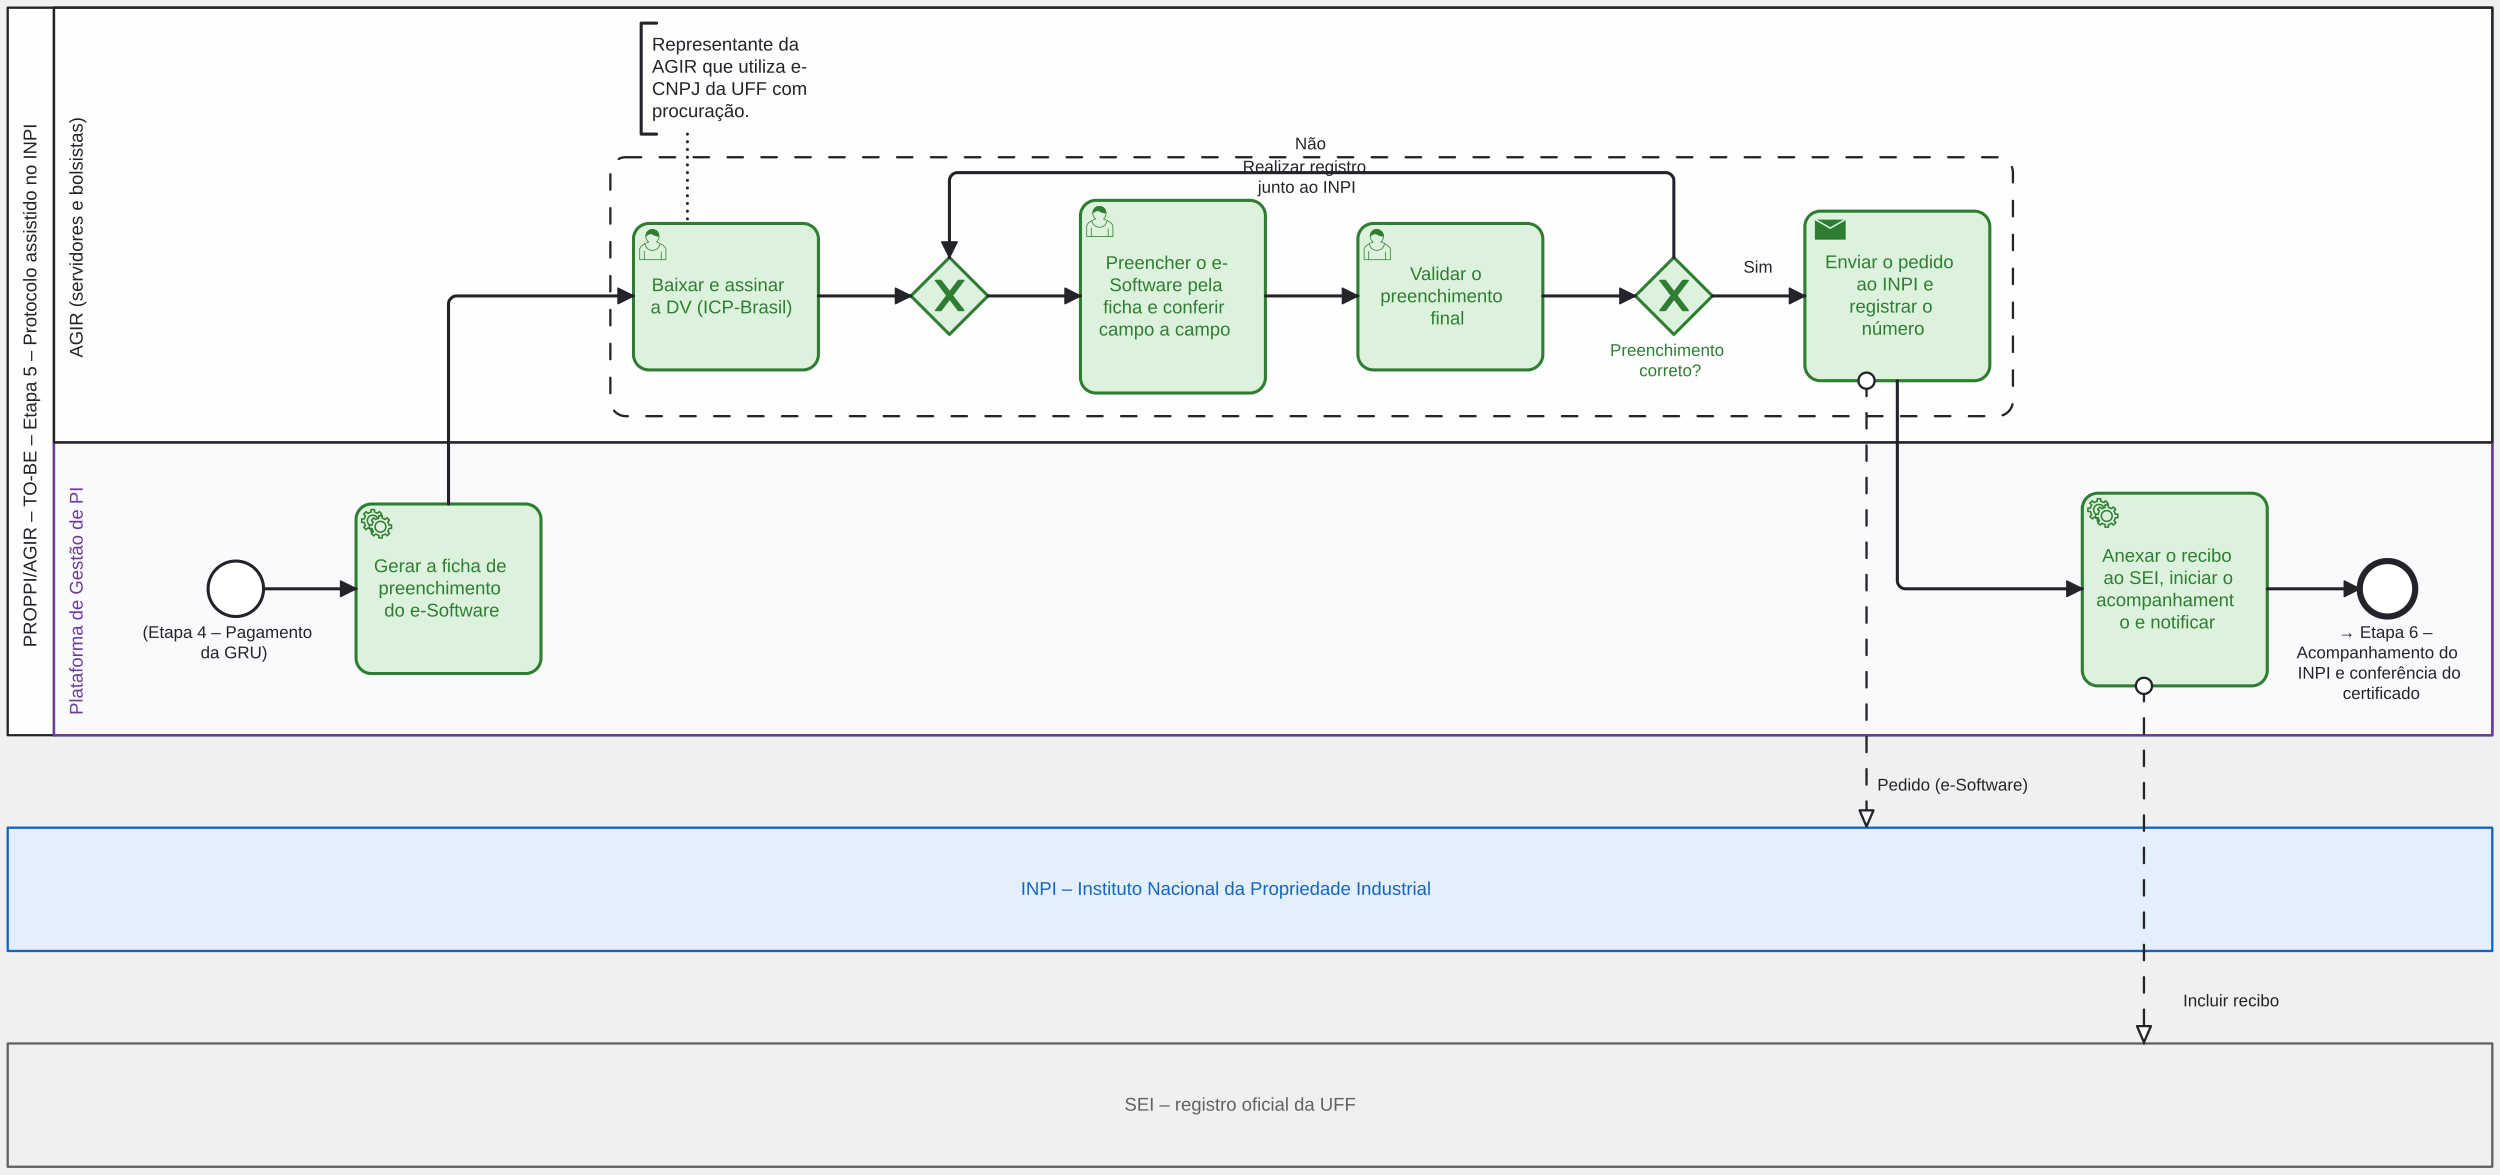
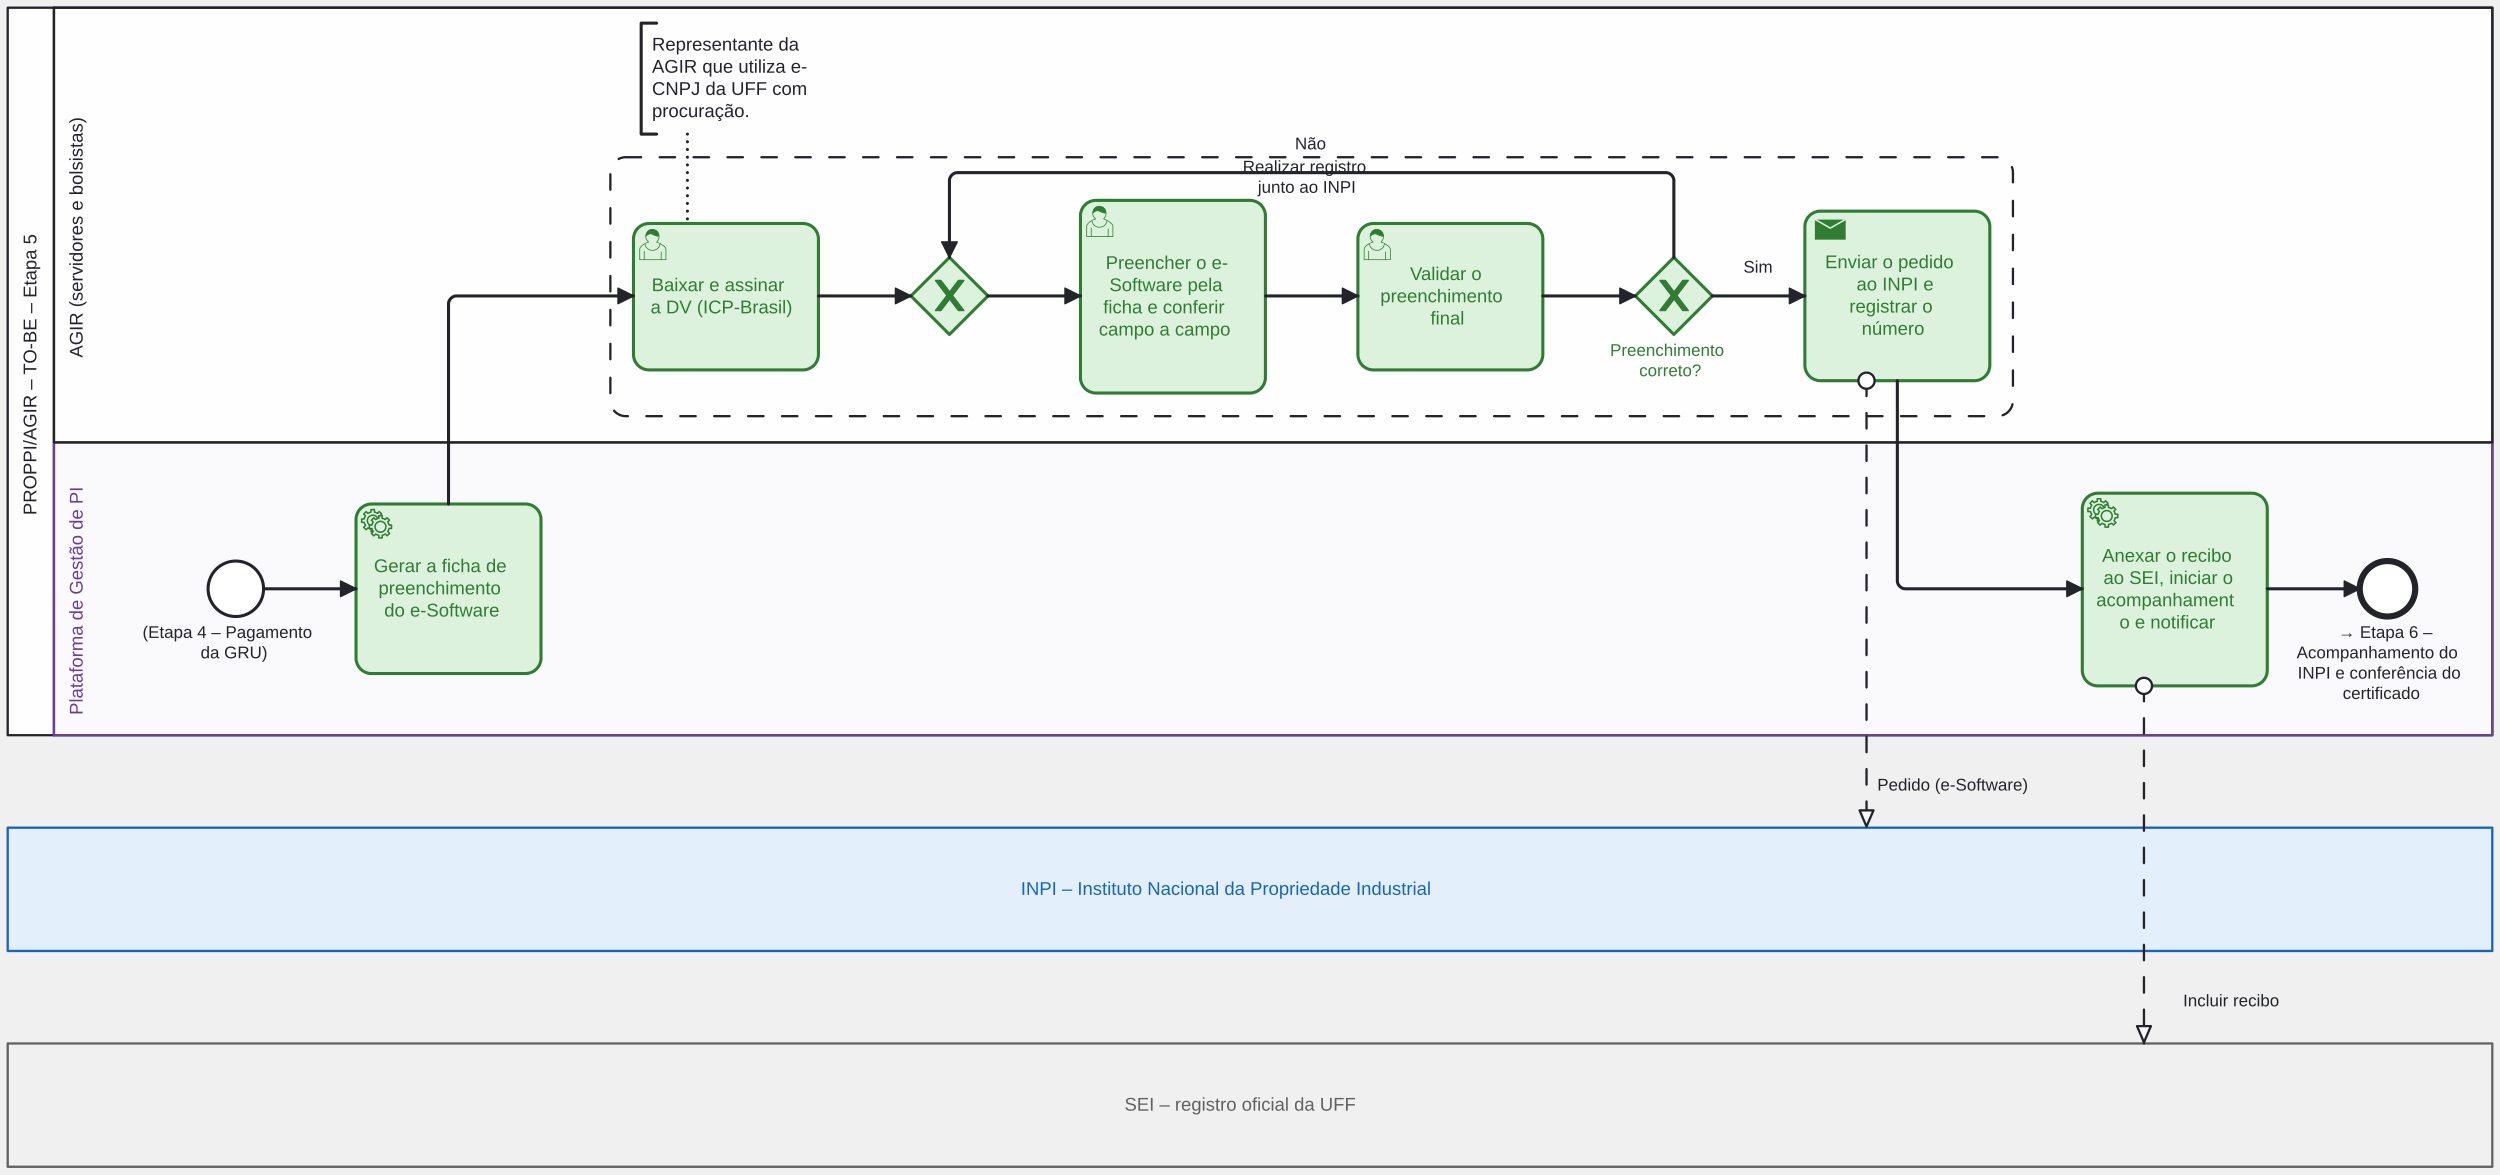
<svg xmlns="http://www.w3.org/2000/svg" width="1622" height="762" viewBox="-5 -5 1622 762" version="1.1">
  <g class="djs-group">
    <g class="djs-element djs-shape" data-element-id="Pool_PROPPI" transform="matrix(1 0 0 1 0 0)" style="display: block;">
      <g class="djs-visual">
        <rect x="0" y="0" width="1612" height="472" rx="0" ry="0" style="stroke-linecap: round; stroke-linejoin: round; stroke: rgb(34, 36, 42); stroke-width: 1.5px; fill: white; fill-opacity: 0.95;" />
        <path style="fill: none; stroke-linecap: round; stroke-linejoin: round; stroke: rgb(34, 36, 42); stroke-width: 1.5px;" d="M30,0L30,472" />
        <text lineHeight="1.2" class="djs-label" transform="matrix(-1.83697e-16 -1 1 -1.83697e-16 0 472)" style="font-family: Arial, sans-serif; font-size: 12px; font-weight: normal; fill: rgb(34, 36, 42);">
-           <tspan x="57.078" y="18.6">PROPPI/AGIR – TO-BE – Etapa 5 – Protocolo assistido no INPI</tspan>
+           <tspan x="142.804" y="18.6">PROPPI/AGIR – TO-BE – Etapa 5</tspan>
        </text>
      </g>
      <rect class="djs-hit djs-hit-all" x="0" y="0" width="1612" height="472" style="fill: none; stroke-opacity: 0; stroke: white; stroke-width: 15px;" />
    </g>
    <g class="djs-children">
      <g class="djs-group">
        <g class="djs-element djs-shape" data-element-id="L_PLAT" transform="matrix(1 0 0 1 30 282)" style="display: block;">
          <g class="djs-visual">
            <rect x="0" y="0" width="1582" height="190" rx="0" ry="0" style="stroke-linecap: round; stroke-linejoin: round; stroke: rgb(106, 61, 154); stroke-width: 1.5px; fill: rgb(243, 238, 250); fill-opacity: 0.25;" />
            <text lineHeight="1.2" class="djs-label" transform="matrix(-1.83697e-16 -1 1 -1.83697e-16 0 190)" style="font-family: Arial, sans-serif; font-size: 12px; font-weight: normal; fill: rgb(106, 61, 154);">
              <tspan x="13.159" y="18.6">Plataforma de Gestão de PI</tspan>
            </text>
          </g>
          <rect class="djs-hit djs-hit-all" x="0" y="0" width="1582" height="190" style="fill: none; stroke-opacity: 0; stroke: white; stroke-width: 15px;" />
        </g>
      </g>
      <g class="djs-group">
        <g class="djs-element djs-shape" data-element-id="L_AGIR" transform="matrix(1 0 0 1 30 0)" style="display: block;">
          <g class="djs-visual">
            <rect x="0" y="0" width="1582" height="282" rx="0" ry="0" style="stroke-linecap: round; stroke-linejoin: round; stroke: rgb(34, 36, 42); stroke-width: 1.5px; fill: white; fill-opacity: 0.25;" />
            <text lineHeight="1.2" class="djs-label" transform="matrix(-1.83697e-16 -1 1 -1.83697e-16 0 282)" style="font-family: Arial, sans-serif; font-size: 12px; font-weight: normal; fill: rgb(34, 36, 42);">
              <tspan x="54.964" y="18.6">AGIR (servidores e bolsistas)</tspan>
            </text>
          </g>
          <rect class="djs-hit djs-hit-all" x="0" y="0" width="1582" height="282" style="fill: none; stroke-opacity: 0; stroke: white; stroke-width: 15px;" />
        </g>
      </g>
      <g class="djs-group">
        <g class="djs-element djs-shape" data-element-id="t_ficha" transform="matrix(1 0 0 1 226 322)" style="display: block;">
          <g class="djs-visual">
            <rect x="0" y="0" width="120" height="110" rx="10" ry="10" style="stroke-linecap: round; stroke-linejoin: round; stroke: rgb(46, 125, 50); stroke-width: 2px; fill: rgb(220, 242, 220); fill-opacity: 0.95;" />
            <text lineHeight="1.2" class="djs-label" style="font-family: Arial, sans-serif; font-size: 12px; font-weight: normal; fill: rgb(46, 125, 50);">
              <tspan x="11.593" y="44.2">Gerar a ficha de</tspan>
              <tspan x="14.54" y="58.6">preenchimento </tspan>
              <tspan x="18.308" y="73">do e-Software</tspan>
            </text>
            <circle cx="5" cy="5" r="5" transform="translate(6, 6)" style="stroke-linecap: round; stroke-linejoin: round; stroke: none; stroke-width: 2px; fill: rgb(220, 242, 220);" />
            <path d="m 12,18 v -1.713 c 0.352,-0.07 0.704,-0.178 1.048,-0.321 0.344,-0.145 0.666,-0.321 0.966,-0.521 l 1.194,1.18 1.567,-1.577 -1.195,-1.18 c 0.403,-0.614 0.683,-1.299 0.825,-2.018 l 1.622,-0.01 v -2.22 l -1.637,0.01 c -0.073,-0.352 -0.178,-0.7 -0.324,-1.044 -0.145,-0.344 -0.321,-0.664 -0.523,-0.962 l 1.131,-1.136 -1.583,-1.563 -1.13,1.136 c -0.614,-0.401 -1.303,-0.681 -2.023,-0.822 l 0.009,-1.619 h -2.241 l 0.004,1.631 c -0.354,0.074 -0.705,0.18 -1.05,0.324 -0.344,0.144 -0.665,0.321 -0.964,0.52 l -1.17,-1.158 -1.567,1.579 1.168,1.157 c -0.403,0.613 -0.683,1.298 -0.825,2.017 l -1.659,0.003 v 2.222 l 1.672,-0.006 c 0.073,0.351 0.18,0.702 0.324,1.045 0.145,0.344 0.321,0.664 0.523,0.961 l -1.199,1.197 1.584,1.56 1.196,-1.193 c 0.614,0.403 1.303,0.682 2.023,0.823 l 7.19e-4,1.699 h 2.227 z m 0.221,-3.996 c -1.789,0.75 -3.858,-0.093 -4.61,-1.874 -0.752,-1.783 0.091,-3.846 1.88,-4.596 1.788,-0.749 3.857,0.093 4.609,1.874 0.752,1.782 -0.091,3.846 -1.88,4.596 z" style="fill: rgb(220, 242, 220); stroke-linecap: round; stroke-linejoin: round; stroke: rgb(46, 125, 50); stroke-width: 1px;" />
            <circle cx="5" cy="5" r="5" transform="translate(11, 10)" style="stroke-linecap: round; stroke-linejoin: round; stroke: none; stroke-width: 2px; fill: rgb(220, 242, 220);" />
            <path d="m 17,22 v -1.713 c 0.352,-0.07 0.704,-0.178 1.048,-0.321 0.344,-0.145 0.666,-0.321 0.966,-0.521 l 1.194,1.18 1.567,-1.577 -1.195,-1.18 c 0.403,-0.614 0.683,-1.299 0.825,-2.018 l 1.622,-0.01 v -2.22 l -1.637,0.01 c -0.073,-0.352 -0.178,-0.7 -0.324,-1.044 -0.145,-0.344 -0.321,-0.664 -0.523,-0.962 l 1.131,-1.136 -1.583,-1.563 -1.13,1.136 c -0.614,-0.401 -1.303,-0.681 -2.023,-0.822 l 0.009,-1.619 h -2.241 l 0.004,1.631 c -0.354,0.074 -0.705,0.18 -1.05,0.324 -0.344,0.144 -0.665,0.321 -0.964,0.52 l -1.17,-1.158 -1.567,1.579 1.168,1.157 c -0.403,0.613 -0.683,1.298 -0.825,2.017 l -1.659,0.003 v 2.222 l 1.672,-0.006 c 0.073,0.351 0.18,0.702 0.324,1.045 0.145,0.344 0.321,0.664 0.523,0.961 l -1.199,1.197 1.584,1.56 1.196,-1.193 c 0.614,0.403 1.303,0.682 2.023,0.823 l 7.19e-4,1.699 h 2.227 z m 0.221,-3.996 c -1.789,0.75 -3.858,-0.093 -4.61,-1.874 -0.752,-1.783 0.091,-3.846 1.88,-4.596 1.788,-0.749 3.857,0.093 4.609,1.874 0.752,1.782 -0.091,3.846 -1.88,4.596 z" style="fill: rgb(220, 242, 220); stroke-linecap: round; stroke-linejoin: round; stroke: rgb(46, 125, 50); stroke-width: 1px;" />
          </g>
          <rect class="djs-hit djs-hit-all" x="0" y="0" width="120" height="110" style="fill: none; stroke-opacity: 0; stroke: white; stroke-width: 15px;" />
        </g>
      </g>
      <g class="djs-group">
        <g class="djs-element djs-shape" data-element-id="t_dv" transform="matrix(1 0 0 1 406 140)" style="display: block;">
          <g class="djs-visual">
            <rect x="0" y="0" width="120" height="95" rx="10" ry="10" style="stroke-linecap: round; stroke-linejoin: round; stroke: rgb(46, 125, 50); stroke-width: 2px; fill: rgb(220, 242, 220); fill-opacity: 0.95;" />
            <text lineHeight="1.2" class="djs-label" style="font-family: Arial, sans-serif; font-size: 12px; font-weight: normal; fill: rgb(46, 125, 50);">
              <tspan x="11.798" y="43.9">Baixar e assinar </tspan>
              <tspan x="11.092" y="58.3">a DV (ICP-Brasil)</tspan>
            </text>
            <path d="m 15,12 c 0.909,-0.845 1.594,-2.049 1.594,-3.385 0,-2.554 -1.805,-4.622 -4.357,-4.622 -2.552,0 -4.288,2.068 -4.288,4.622 0,1.348 0.974,2.562 1.896,3.405 -0.529,0.187 -5.669,2.097 -5.794,4.756 v 6.718 h 17 v -6.718 c 0,-2.298 -5.528,-4.595 -6.051,-4.776 zm -8,6 l 0,5.5 m 11,0 l 0,-5" style="fill: rgb(220, 242, 220); stroke-linecap: round; stroke-linejoin: round; stroke: rgb(46, 125, 50); stroke-width: 0.5px;" />
            <path d="m 15,12 m 2.162,1.009 c 0,2.447 -2.158,4.431 -4.821,4.431 -2.665,0 -4.822,-1.981 -4.822,-4.431 " style="fill: rgb(220, 242, 220); stroke-linecap: round; stroke-linejoin: round; stroke: rgb(46, 125, 50); stroke-width: 0.5px;" />
            <path d="m 15,12 m -6.9,-3.80 c 0,0 2.251,-2.358 4.274,-1.177 2.024,1.181 4.221,1.537 4.124,0.965 -0.098,-0.57 -0.117,-3.791 -4.191,-4.136 -3.575,0.001 -4.208,3.367 -4.207,4.348 z" style="fill: rgb(46, 125, 50); stroke-linecap: round; stroke-linejoin: round; stroke: rgb(46, 125, 50); stroke-width: 0.5px;" />
          </g>
          <rect class="djs-hit djs-hit-all" x="0" y="0" width="120" height="95" style="fill: none; stroke-opacity: 0; stroke: white; stroke-width: 15px;" />
        </g>
      </g>
      <g class="djs-group">
        <g class="djs-element djs-shape" data-element-id="j_fill" transform="matrix(1 0 0 1 586 162)" style="display: block;">
          <g class="djs-visual">
            <polygon points="25,0 50,25 25,50 0,25" style="stroke-linecap: round; stroke-linejoin: round; stroke: rgb(46, 125, 50); stroke-width: 2px; fill: rgb(220, 242, 220); fill-opacity: 0.95;" />
            <path d="m 16,15 7.429,9.714 -7.429,9.714 3.429,0 5.714,-7.464 5.714,7.464 3.429,0 -7.429,-9.714 7.429,-9.714 -3.429,0 -5.714,7.464 -5.714,-7.464 -3.429,0 z" style="fill: rgb(46, 125, 50); stroke-linecap: round; stroke-linejoin: round; stroke: rgb(46, 125, 50); stroke-width: 1px;" />
          </g>
          <rect class="djs-hit djs-hit-all" x="0" y="0" width="50" height="50" style="fill: none; stroke-opacity: 0; stroke: white; stroke-width: 15px;" />
        </g>
      </g>
      <g class="djs-group">
        <g class="djs-element djs-shape" data-element-id="t_fill" transform="matrix(1 0 0 1 696 125)" style="display: block;">
          <g class="djs-visual">
            <rect x="0" y="0" width="120" height="125" rx="10" ry="10" style="stroke-linecap: round; stroke-linejoin: round; stroke: rgb(46, 125, 50); stroke-width: 2px; fill: rgb(220, 242, 220); fill-opacity: 0.95;" />
            <text lineHeight="1.2" class="djs-label" style="font-family: Arial, sans-serif; font-size: 12px; font-weight: normal; fill: rgb(46, 125, 50);">
              <tspan x="16.365" y="44.5">Preencher o e-</tspan>
              <tspan x="18.8" y="58.9">Software pela </tspan>
              <tspan x="14.76" y="73.3">ficha e conferir</tspan>
              <tspan x="11.909" y="87.7">campo a campo</tspan>
            </text>
            <path d="m 15,12 c 0.909,-0.845 1.594,-2.049 1.594,-3.385 0,-2.554 -1.805,-4.622 -4.357,-4.622 -2.552,0 -4.288,2.068 -4.288,4.622 0,1.348 0.974,2.562 1.896,3.405 -0.529,0.187 -5.669,2.097 -5.794,4.756 v 6.718 h 17 v -6.718 c 0,-2.298 -5.528,-4.595 -6.051,-4.776 zm -8,6 l 0,5.5 m 11,0 l 0,-5" style="fill: rgb(220, 242, 220); stroke-linecap: round; stroke-linejoin: round; stroke: rgb(46, 125, 50); stroke-width: 0.5px;" />
            <path d="m 15,12 m 2.162,1.009 c 0,2.447 -2.158,4.431 -4.821,4.431 -2.665,0 -4.822,-1.981 -4.822,-4.431 " style="fill: rgb(220, 242, 220); stroke-linecap: round; stroke-linejoin: round; stroke: rgb(46, 125, 50); stroke-width: 0.5px;" />
            <path d="m 15,12 m -6.9,-3.80 c 0,0 2.251,-2.358 4.274,-1.177 2.024,1.181 4.221,1.537 4.124,0.965 -0.098,-0.57 -0.117,-3.791 -4.191,-4.136 -3.575,0.001 -4.208,3.367 -4.207,4.348 z" style="fill: rgb(46, 125, 50); stroke-linecap: round; stroke-linejoin: round; stroke: rgb(46, 125, 50); stroke-width: 0.5px;" />
          </g>
          <rect class="djs-hit djs-hit-all" x="0" y="0" width="120" height="125" style="fill: none; stroke-opacity: 0; stroke: white; stroke-width: 15px;" />
        </g>
      </g>
      <g class="djs-group">
        <g class="djs-element djs-shape" data-element-id="t_valfinal" transform="matrix(1 0 0 1 876 140)" style="display: block;">
          <g class="djs-visual">
            <rect x="0" y="0" width="120" height="95" rx="10" ry="10" style="stroke-linecap: round; stroke-linejoin: round; stroke: rgb(46, 125, 50); stroke-width: 2px; fill: rgb(220, 242, 220); fill-opacity: 0.95;" />
            <text lineHeight="1.2" class="djs-label" style="font-family: Arial, sans-serif; font-size: 12px; font-weight: normal; fill: rgb(46, 125, 50);">
              <tspan x="33.82" y="36.7">Validar o </tspan>
              <tspan x="14.54" y="51.1">preenchimento </tspan>
              <tspan x="47.074" y="65.5">final</tspan>
            </text>
            <path d="m 15,12 c 0.909,-0.845 1.594,-2.049 1.594,-3.385 0,-2.554 -1.805,-4.622 -4.357,-4.622 -2.552,0 -4.288,2.068 -4.288,4.622 0,1.348 0.974,2.562 1.896,3.405 -0.529,0.187 -5.669,2.097 -5.794,4.756 v 6.718 h 17 v -6.718 c 0,-2.298 -5.528,-4.595 -6.051,-4.776 zm -8,6 l 0,5.5 m 11,0 l 0,-5" style="fill: rgb(220, 242, 220); stroke-linecap: round; stroke-linejoin: round; stroke: rgb(46, 125, 50); stroke-width: 0.5px;" />
            <path d="m 15,12 m 2.162,1.009 c 0,2.447 -2.158,4.431 -4.821,4.431 -2.665,0 -4.822,-1.981 -4.822,-4.431 " style="fill: rgb(220, 242, 220); stroke-linecap: round; stroke-linejoin: round; stroke: rgb(46, 125, 50); stroke-width: 0.5px;" />
            <path d="m 15,12 m -6.9,-3.80 c 0,0 2.251,-2.358 4.274,-1.177 2.024,1.181 4.221,1.537 4.124,0.965 -0.098,-0.57 -0.117,-3.791 -4.191,-4.136 -3.575,0.001 -4.208,3.367 -4.207,4.348 z" style="fill: rgb(46, 125, 50); stroke-linecap: round; stroke-linejoin: round; stroke: rgb(46, 125, 50); stroke-width: 0.5px;" />
          </g>
          <rect class="djs-hit djs-hit-all" x="0" y="0" width="120" height="95" style="fill: none; stroke-opacity: 0; stroke: white; stroke-width: 15px;" />
        </g>
      </g>
      <g class="djs-group">
        <g class="djs-element djs-shape" data-element-id="g_valfinal" transform="matrix(1 0 0 1 1056 162)" style="display: block;">
          <g class="djs-visual">
            <polygon points="25,0 50,25 25,50 0,25" style="stroke-linecap: round; stroke-linejoin: round; stroke: rgb(46, 125, 50); stroke-width: 2px; fill: rgb(220, 242, 220); fill-opacity: 0.95;" />
            <path d="m 16,15 7.429,9.714 -7.429,9.714 3.429,0 5.714,-7.464 5.714,7.464 3.429,0 -7.429,-9.714 7.429,-9.714 -3.429,0 -5.714,7.464 -5.714,-7.464 -3.429,0 z" style="fill: rgb(46, 125, 50); stroke-linecap: round; stroke-linejoin: round; stroke: rgb(46, 125, 50); stroke-width: 1px;" />
          </g>
          <rect class="djs-hit djs-hit-all" x="0" y="0" width="50" height="50" style="fill: none; stroke-opacity: 0; stroke: white; stroke-width: 15px;" />
        </g>
      </g>
      <g class="djs-group">
        <g class="djs-element djs-shape" data-element-id="g_valfinal_label" transform="matrix(1 0 0 1 1016 216)" style="display: block;">
          <g class="djs-visual">
            <text lineHeight="1.2" class="djs-label" style="font-family: Arial, sans-serif; font-size: 11px; font-weight: normal; fill: rgb(46, 125, 50);">
              <tspan x="23.6" y="9.9">Preenchimento </tspan>
              <tspan x="42.482" y="23.1">correto?</tspan>
            </text>
          </g>
          <rect class="djs-hit djs-hit-all" x="0" y="0" width="130" height="27" style="fill: none; stroke-opacity: 0; stroke: white; stroke-width: 15px;" />
        </g>
      </g>
      <g class="djs-group">
        <g class="djs-element djs-shape" data-element-id="t_envia" transform="matrix(1 0 0 1 1166 132)" style="display: block;">
          <g class="djs-visual">
            <rect x="0" y="0" width="120" height="110" rx="10" ry="10" style="stroke-linecap: round; stroke-linejoin: round; stroke: rgb(46, 125, 50); stroke-width: 2px; fill: rgb(220, 242, 220); fill-opacity: 0.95;" />
            <text lineHeight="1.2" class="djs-label" style="font-family: Arial, sans-serif; font-size: 12px; font-weight: normal; fill: rgb(46, 125, 50);">
              <tspan x="13.104" y="37">Enviar o pedido </tspan>
              <tspan x="33.501" y="51.4">ao INPI e </tspan>
              <tspan x="28.831" y="65.8">registrar o </tspan>
              <tspan x="36.853" y="80.2">número</tspan>
            </text>
            <path d="m 5.985,4.998 l 0,14 l 21,0 l 0,-14 z l 10.5,6 l 10.5,-6" style="fill: rgb(46, 125, 50); stroke-linecap: round; stroke-linejoin: round; stroke: rgb(220, 242, 220); stroke-width: 1px;" />
          </g>
          <rect class="djs-hit djs-hit-all" x="0" y="0" width="120" height="110" style="fill: none; stroke-opacity: 0; stroke: white; stroke-width: 15px;" />
        </g>
      </g>
      <g class="djs-group">
        <g class="djs-element djs-shape" data-element-id="t_monit" transform="matrix(1 0 0 1 1346 315)" style="display: block;">
          <g class="djs-visual">
            <rect x="0" y="0" width="120" height="125" rx="10" ry="10" style="stroke-linecap: round; stroke-linejoin: round; stroke: rgb(46, 125, 50); stroke-width: 2px; fill: rgb(220, 242, 220); fill-opacity: 0.95;" />
            <text lineHeight="1.2" class="djs-label" style="font-family: Arial, sans-serif; font-size: 12px; font-weight: normal; fill: rgb(46, 125, 50);">
              <tspan x="12.855" y="44.5">Anexar o recibo </tspan>
              <tspan x="13.737" y="58.9">ao SEI, iniciar o</tspan>
              <tspan x="9.05" y="73.3">acompanhament</tspan>
              <tspan x="24.108" y="87.7">o e notificar</tspan>
            </text>
            <circle cx="5" cy="5" r="5" transform="translate(6, 6)" style="stroke-linecap: round; stroke-linejoin: round; stroke: none; stroke-width: 2px; fill: rgb(220, 242, 220);" />
            <path d="m 12,18 v -1.713 c 0.352,-0.07 0.704,-0.178 1.048,-0.321 0.344,-0.145 0.666,-0.321 0.966,-0.521 l 1.194,1.18 1.567,-1.577 -1.195,-1.18 c 0.403,-0.614 0.683,-1.299 0.825,-2.018 l 1.622,-0.01 v -2.22 l -1.637,0.01 c -0.073,-0.352 -0.178,-0.7 -0.324,-1.044 -0.145,-0.344 -0.321,-0.664 -0.523,-0.962 l 1.131,-1.136 -1.583,-1.563 -1.13,1.136 c -0.614,-0.401 -1.303,-0.681 -2.023,-0.822 l 0.009,-1.619 h -2.241 l 0.004,1.631 c -0.354,0.074 -0.705,0.18 -1.05,0.324 -0.344,0.144 -0.665,0.321 -0.964,0.52 l -1.17,-1.158 -1.567,1.579 1.168,1.157 c -0.403,0.613 -0.683,1.298 -0.825,2.017 l -1.659,0.003 v 2.222 l 1.672,-0.006 c 0.073,0.351 0.18,0.702 0.324,1.045 0.145,0.344 0.321,0.664 0.523,0.961 l -1.199,1.197 1.584,1.56 1.196,-1.193 c 0.614,0.403 1.303,0.682 2.023,0.823 l 7.19e-4,1.699 h 2.227 z m 0.221,-3.996 c -1.789,0.75 -3.858,-0.093 -4.61,-1.874 -0.752,-1.783 0.091,-3.846 1.88,-4.596 1.788,-0.749 3.857,0.093 4.609,1.874 0.752,1.782 -0.091,3.846 -1.88,4.596 z" style="fill: rgb(220, 242, 220); stroke-linecap: round; stroke-linejoin: round; stroke: rgb(46, 125, 50); stroke-width: 1px;" />
            <circle cx="5" cy="5" r="5" transform="translate(11, 10)" style="stroke-linecap: round; stroke-linejoin: round; stroke: none; stroke-width: 2px; fill: rgb(220, 242, 220);" />
            <path d="m 17,22 v -1.713 c 0.352,-0.07 0.704,-0.178 1.048,-0.321 0.344,-0.145 0.666,-0.321 0.966,-0.521 l 1.194,1.18 1.567,-1.577 -1.195,-1.18 c 0.403,-0.614 0.683,-1.299 0.825,-2.018 l 1.622,-0.01 v -2.22 l -1.637,0.01 c -0.073,-0.352 -0.178,-0.7 -0.324,-1.044 -0.145,-0.344 -0.321,-0.664 -0.523,-0.962 l 1.131,-1.136 -1.583,-1.563 -1.13,1.136 c -0.614,-0.401 -1.303,-0.681 -2.023,-0.822 l 0.009,-1.619 h -2.241 l 0.004,1.631 c -0.354,0.074 -0.705,0.18 -1.05,0.324 -0.344,0.144 -0.665,0.321 -0.964,0.52 l -1.17,-1.158 -1.567,1.579 1.168,1.157 c -0.403,0.613 -0.683,1.298 -0.825,2.017 l -1.659,0.003 v 2.222 l 1.672,-0.006 c 0.073,0.351 0.18,0.702 0.324,1.045 0.145,0.344 0.321,0.664 0.523,0.961 l -1.199,1.197 1.584,1.56 1.196,-1.193 c 0.614,0.403 1.303,0.682 2.023,0.823 l 7.19e-4,1.699 h 2.227 z m 0.221,-3.996 c -1.789,0.75 -3.858,-0.093 -4.61,-1.874 -0.752,-1.783 0.091,-3.846 1.88,-4.596 1.788,-0.749 3.857,0.093 4.609,1.874 0.752,1.782 -0.091,3.846 -1.88,4.596 z" style="fill: rgb(220, 242, 220); stroke-linecap: round; stroke-linejoin: round; stroke: rgb(46, 125, 50); stroke-width: 1px;" />
          </g>
          <rect class="djs-hit djs-hit-all" x="0" y="0" width="120" height="125" style="fill: none; stroke-opacity: 0; stroke: white; stroke-width: 15px;" />
        </g>
      </g>
      <g class="djs-group">
        <g class="djs-element djs-shape" data-element-id="ini_t_ficha_e4" transform="matrix(1 0 0 1 130 359)" style="display: block;">
          <g class="djs-visual">
            <circle cx="18" cy="18" r="18" style="stroke-linecap: round; stroke-linejoin: round; stroke: rgb(34, 36, 42); stroke-width: 2px; fill: white; fill-opacity: 0.95;" />
          </g>
          <rect class="djs-hit djs-hit-all" x="0" y="0" width="36" height="36" style="fill: none; stroke-opacity: 0; stroke: white; stroke-width: 15px;" />
        </g>
      </g>
      <g class="djs-group">
        <g class="djs-element djs-shape" data-element-id="ini_t_ficha_e4_label" transform="matrix(1 0 0 1 83 399)" style="display: block;">
          <g class="djs-visual">
            <text lineHeight="1.2" class="djs-label" style="font-family: Arial, sans-serif; font-size: 11px; font-weight: normal; fill: rgb(34, 36, 42);">
              <tspan x="4.446" y="9.9">(Etapa 4 – Pagamento </tspan>
              <tspan x="42.135" y="23.1">da GRU)</tspan>
            </text>
          </g>
          <rect class="djs-hit djs-hit-all" x="0" y="0" width="130" height="27" style="fill: none; stroke-opacity: 0; stroke: white; stroke-width: 15px;" />
        </g>
      </g>
      <g class="djs-group">
        <g class="djs-element djs-shape" data-element-id="fim_t_monit_e6" transform="matrix(1 0 0 1 1526 359)" style="display: block;">
          <g class="djs-visual">
            <circle cx="18" cy="18" r="18" style="stroke-linecap: round; stroke-linejoin: round; stroke: rgb(34, 36, 42); stroke-width: 4px; fill: white; fill-opacity: 0.95;" />
          </g>
          <rect class="djs-hit djs-hit-all" x="0" y="0" width="36" height="36" style="fill: none; stroke-opacity: 0; stroke: white; stroke-width: 15px;" />
        </g>
      </g>
      <g class="djs-group">
        <g class="djs-element djs-shape" data-element-id="fim_t_monit_e6_label" transform="matrix(1 0 0 1 1479 399)" style="display: block;">
          <g class="djs-visual">
            <text lineHeight="1.2" class="djs-label" style="font-family: Arial, sans-serif; font-size: 11px; font-weight: normal; fill: rgb(34, 36, 42);">
              <tspan x="33.034" y="9.9">→ Etapa 6 – </tspan>
              <tspan x="6.031" y="23.1">Acompanhamento do </tspan>
              <tspan x="6.713" y="36.3">INPI e conferência do </tspan>
              <tspan x="35.932" y="49.5">certificado</tspan>
            </text>
          </g>
          <rect class="djs-hit djs-hit-all" x="0" y="0" width="130" height="53" style="fill: none; stroke-opacity: 0; stroke: white; stroke-width: 15px;" />
        </g>
      </g>
      <g class="djs-group">
        <g class="djs-element djs-shape" data-element-id="t_dv_note" transform="matrix(1 0 0 1 411 10)" style="display: block;">
          <g class="djs-visual">
            <rect x="0" y="0" width="150" height="72" rx="0" ry="0" style="stroke-linecap: round; stroke-linejoin: round; stroke: none; stroke-width: 2px; fill: none;" />
            <path d="m 0, 0 m 10,0 l -10,0 l 0,72 l 10,0" style="fill: none; stroke-linecap: round; stroke-linejoin: round; stroke: rgb(34, 36, 42); stroke-width: 2px;" />
            <text lineHeight="1.2" class="djs-label" style="font-family: Arial, sans-serif; font-size: 12px; font-weight: normal; fill: rgb(34, 36, 42);">
              <tspan x="7" y="17.8">Representante da </tspan>
              <tspan x="7" y="32.2">AGIR que utiliza e-</tspan>
              <tspan x="7" y="46.6">CNPJ da UFF com </tspan>
              <tspan x="7" y="61">procuração.</tspan>
            </text>
          </g>
          <rect class="djs-hit djs-hit-all" x="0" y="0" width="150" height="72" style="fill: none; stroke-opacity: 0; stroke: white; stroke-width: 15px;" />
        </g>
      </g>
      <g class="djs-group">
        <g class="djs-element djs-shape djs-frame" data-element-id="G_REG_INPI" transform="matrix(1 0 0 1 391 97)" style="display: block;">
          <g class="djs-visual">
            <rect x="0" y="0" width="910" height="168" rx="10" ry="10" style="stroke-linecap: round; stroke-linejoin: round; stroke: rgb(34, 36, 42); stroke-width: 1.5px; fill: none; stroke-dasharray: 10, 6, 0, 6; pointer-events: none;" />
          </g>
          <rect class="djs-hit djs-hit-stroke" x="0" y="0" width="910" height="168" style="fill: none; stroke-opacity: 0; stroke: white; stroke-width: 15px;" />
        </g>
      </g>
      <g class="djs-group">
        <g class="djs-element djs-shape" data-element-id="G_REG_INPI_label" transform="matrix(1 0 0 1 801 97)" style="display: block;">
          <g class="djs-visual">
            <text lineHeight="1.2" class="djs-label" style="font-family: Arial, sans-serif; font-size: 11px; font-weight: normal; fill: rgb(34, 36, 42);">
              <tspan x="0.278" y="9.9">Realizar registro</tspan>
              <tspan x="10.072" y="23.1">junto ao INPI</tspan>
            </text>
          </g>
          <rect class="djs-hit djs-hit-all" x="0" y="0" width="90" height="27" style="fill: none; stroke-opacity: 0; stroke: white; stroke-width: 15px;" />
        </g>
      </g>
      <g class="djs-group">
        <g class="djs-element djs-connection" data-element-id="ToBe_Registro_Software_Etapa5_f1" style="display: block;">
          <g class="djs-visual">
            <defs>
              <marker id="marker-1" viewBox="0 0 20 20" refX="11" refY="10" markerWidth="10" markerHeight="10" orient="auto">
                <path d="M 1 5 L 11 10 L 1 15 Z" style="stroke-linecap: round; stroke-linejoin: round; stroke: rgb(34, 36, 42); stroke-width: 1px; fill: rgb(34, 36, 42);" />
              </marker>
            </defs>
            <path data-corner-radius="5" style="fill: none; stroke-linecap: round; stroke-linejoin: round; stroke: rgb(34, 36, 42); stroke-width: 2px; marker-end: url('#marker-1');" d="M166,377L226,377" />
          </g>
          <path d="M166,377L226,377" class="djs-hit djs-hit-stroke" style="fill: none; stroke-opacity: 0; stroke: white; stroke-width: 15px;" />
        </g>
      </g>
      <g class="djs-group">
        <g class="djs-element djs-connection" data-element-id="ToBe_Registro_Software_Etapa5_f2" style="display: block;">
          <g class="djs-visual">
            <defs>
              <marker id="marker-2" viewBox="0 0 20 20" refX="11" refY="10" markerWidth="10" markerHeight="10" orient="auto">
                <path d="M 1 5 L 11 10 L 1 15 Z" style="stroke-linecap: round; stroke-linejoin: round; stroke: rgb(34, 36, 42); stroke-width: 1px; fill: rgb(34, 36, 42);" />
              </marker>
            </defs>
            <path data-corner-radius="5" style="fill: none; stroke-linecap: round; stroke-linejoin: round; stroke: rgb(34, 36, 42); stroke-width: 2px; marker-end: url('#marker-2');" d="M286,322L286,192C286,189.5,288.5,187,291,187L406,187" />
          </g>
          <path d="M286,322L286,187L406,187" class="djs-hit djs-hit-stroke" style="fill: none; stroke-opacity: 0; stroke: white; stroke-width: 15px;" />
        </g>
      </g>
      <g class="djs-group">
        <g class="djs-element djs-connection" data-element-id="ToBe_Registro_Software_Etapa5_f3" style="display: block;">
          <g class="djs-visual">
            <defs>
              <marker id="marker-3" viewBox="0 0 20 20" refX="11" refY="10" markerWidth="10" markerHeight="10" orient="auto">
                <path d="M 1 5 L 11 10 L 1 15 Z" style="stroke-linecap: round; stroke-linejoin: round; stroke: rgb(34, 36, 42); stroke-width: 1px; fill: rgb(34, 36, 42);" />
              </marker>
            </defs>
            <path data-corner-radius="5" style="fill: none; stroke-linecap: round; stroke-linejoin: round; stroke: rgb(34, 36, 42); stroke-width: 2px; marker-end: url('#marker-3');" d="M526,187L586,187" />
          </g>
          <path d="M526,187L586,187" class="djs-hit djs-hit-stroke" style="fill: none; stroke-opacity: 0; stroke: white; stroke-width: 15px;" />
        </g>
      </g>
      <g class="djs-group">
        <g class="djs-element djs-connection" data-element-id="ToBe_Registro_Software_Etapa5_f4" style="display: block;">
          <g class="djs-visual">
            <defs>
              <marker id="marker-4" viewBox="0 0 20 20" refX="11" refY="10" markerWidth="10" markerHeight="10" orient="auto">
                <path d="M 1 5 L 11 10 L 1 15 Z" style="stroke-linecap: round; stroke-linejoin: round; stroke: rgb(34, 36, 42); stroke-width: 1px; fill: rgb(34, 36, 42);" />
              </marker>
            </defs>
            <path data-corner-radius="5" style="fill: none; stroke-linecap: round; stroke-linejoin: round; stroke: rgb(34, 36, 42); stroke-width: 2px; marker-end: url('#marker-4');" d="M636,187L696,187" />
          </g>
          <path d="M636,187L696,187" class="djs-hit djs-hit-stroke" style="fill: none; stroke-opacity: 0; stroke: white; stroke-width: 15px;" />
        </g>
      </g>
      <g class="djs-group">
        <g class="djs-element djs-connection" data-element-id="ToBe_Registro_Software_Etapa5_f5" style="display: block;">
          <g class="djs-visual">
            <defs>
              <marker id="marker-5" viewBox="0 0 20 20" refX="11" refY="10" markerWidth="10" markerHeight="10" orient="auto">
                <path d="M 1 5 L 11 10 L 1 15 Z" style="stroke-linecap: round; stroke-linejoin: round; stroke: rgb(34, 36, 42); stroke-width: 1px; fill: rgb(34, 36, 42);" />
              </marker>
            </defs>
            <path data-corner-radius="5" style="fill: none; stroke-linecap: round; stroke-linejoin: round; stroke: rgb(34, 36, 42); stroke-width: 2px; marker-end: url('#marker-5');" d="M816,187L876,187" />
          </g>
          <path d="M816,187L876,187" class="djs-hit djs-hit-stroke" style="fill: none; stroke-opacity: 0; stroke: white; stroke-width: 15px;" />
        </g>
      </g>
      <g class="djs-group">
        <g class="djs-element djs-connection" data-element-id="ToBe_Registro_Software_Etapa5_f6" style="display: block;">
          <g class="djs-visual">
            <defs>
              <marker id="marker-6" viewBox="0 0 20 20" refX="11" refY="10" markerWidth="10" markerHeight="10" orient="auto">
                <path d="M 1 5 L 11 10 L 1 15 Z" style="stroke-linecap: round; stroke-linejoin: round; stroke: rgb(34, 36, 42); stroke-width: 1px; fill: rgb(34, 36, 42);" />
              </marker>
            </defs>
            <path data-corner-radius="5" style="fill: none; stroke-linecap: round; stroke-linejoin: round; stroke: rgb(34, 36, 42); stroke-width: 2px; marker-end: url('#marker-6');" d="M996,187L1056,187" />
          </g>
          <path d="M996,187L1056,187" class="djs-hit djs-hit-stroke" style="fill: none; stroke-opacity: 0; stroke: white; stroke-width: 15px;" />
        </g>
      </g>
      <g class="djs-group">
        <g class="djs-element djs-connection" data-element-id="ToBe_Registro_Software_Etapa5_f7" style="display: block;">
          <g class="djs-visual">
            <defs>
              <marker id="marker-7" viewBox="0 0 20 20" refX="11" refY="10" markerWidth="10" markerHeight="10" orient="auto">
                <path d="M 1 5 L 11 10 L 1 15 Z" style="stroke-linecap: round; stroke-linejoin: round; stroke: rgb(34, 36, 42); stroke-width: 1px; fill: rgb(34, 36, 42);" />
              </marker>
            </defs>
            <path data-corner-radius="5" style="fill: none; stroke-linecap: round; stroke-linejoin: round; stroke: rgb(34, 36, 42); stroke-width: 2px; marker-end: url('#marker-7');" d="M1081,162L1081,112C1081,109.5,1078.5,107,1076,107L616,107C613.5,107,611,109.5,611,112L611,162" />
          </g>
          <path d="M1081,162L1081,107L611,107L611,162" class="djs-hit djs-hit-stroke" style="fill: none; stroke-opacity: 0; stroke: white; stroke-width: 15px;" />
        </g>
      </g>
      <g class="djs-group">
        <g class="djs-element djs-shape" data-element-id="ToBe_Registro_Software_Etapa5_f7_label" transform="matrix(1 0 0 1 835 82)" style="display: block;">
          <g class="djs-visual">
            <text lineHeight="1.2" class="djs-label" style="font-family: Arial, sans-serif; font-size: 11px; font-weight: normal; fill: rgb(34, 36, 42);">
              <tspan x="0.15" y="9.9">Não</tspan>
            </text>
          </g>
          <rect class="djs-hit djs-hit-all" x="0" y="0" width="22" height="14" style="fill: none; stroke-opacity: 0; stroke: white; stroke-width: 15px;" />
        </g>
      </g>
      <g class="djs-group">
        <g class="djs-element djs-connection" data-element-id="ToBe_Registro_Software_Etapa5_f8" style="display: block;">
          <g class="djs-visual">
            <defs>
              <marker id="marker-8" viewBox="0 0 20 20" refX="11" refY="10" markerWidth="10" markerHeight="10" orient="auto">
                <path d="M 1 5 L 11 10 L 1 15 Z" style="stroke-linecap: round; stroke-linejoin: round; stroke: rgb(34, 36, 42); stroke-width: 1px; fill: rgb(34, 36, 42);" />
              </marker>
            </defs>
            <path data-corner-radius="5" style="fill: none; stroke-linecap: round; stroke-linejoin: round; stroke: rgb(34, 36, 42); stroke-width: 2px; marker-end: url('#marker-8');" d="M1106,187L1166,187" />
          </g>
          <path d="M1106,187L1166,187" class="djs-hit djs-hit-stroke" style="fill: none; stroke-opacity: 0; stroke: white; stroke-width: 15px;" />
        </g>
      </g>
      <g class="djs-group">
        <g class="djs-element djs-shape" data-element-id="ToBe_Registro_Software_Etapa5_f8_label" transform="matrix(1 0 0 1 1126 162)" style="display: block;">
          <g class="djs-visual">
            <text lineHeight="1.2" class="djs-label" style="font-family: Arial, sans-serif; font-size: 11px; font-weight: normal; fill: rgb(34, 36, 42);">
              <tspan x="0.123" y="9.9">Sim</tspan>
            </text>
          </g>
          <rect class="djs-hit djs-hit-all" x="0" y="0" width="21" height="14" style="fill: none; stroke-opacity: 0; stroke: white; stroke-width: 15px;" />
        </g>
      </g>
      <g class="djs-group">
        <g class="djs-element djs-connection" data-element-id="ToBe_Registro_Software_Etapa5_f9" style="display: block;">
          <g class="djs-visual">
            <defs>
              <marker id="marker-9" viewBox="0 0 20 20" refX="11" refY="10" markerWidth="10" markerHeight="10" orient="auto">
                <path d="M 1 5 L 11 10 L 1 15 Z" style="stroke-linecap: round; stroke-linejoin: round; stroke: rgb(34, 36, 42); stroke-width: 1px; fill: rgb(34, 36, 42);" />
              </marker>
            </defs>
            <path data-corner-radius="5" style="fill: none; stroke-linecap: round; stroke-linejoin: round; stroke: rgb(34, 36, 42); stroke-width: 2px; marker-end: url('#marker-9');" d="M1226,242L1226,372C1226,374.5,1228.5,377,1231,377L1346,377" />
          </g>
          <path d="M1226,242L1226,377L1346,377" class="djs-hit djs-hit-stroke" style="fill: none; stroke-opacity: 0; stroke: white; stroke-width: 15px;" />
        </g>
      </g>
      <g class="djs-group">
        <g class="djs-element djs-connection" data-element-id="ToBe_Registro_Software_Etapa5_f10" style="display: block;">
          <g class="djs-visual">
            <defs>
              <marker id="marker-10" viewBox="0 0 20 20" refX="11" refY="10" markerWidth="10" markerHeight="10" orient="auto">
                <path d="M 1 5 L 11 10 L 1 15 Z" style="stroke-linecap: round; stroke-linejoin: round; stroke: rgb(34, 36, 42); stroke-width: 1px; fill: rgb(34, 36, 42);" />
              </marker>
            </defs>
            <path data-corner-radius="5" style="fill: none; stroke-linecap: round; stroke-linejoin: round; stroke: rgb(34, 36, 42); stroke-width: 2px; marker-end: url('#marker-10');" d="M1466,377L1526,377" />
          </g>
          <path d="M1466,377L1526,377" class="djs-hit djs-hit-stroke" style="fill: none; stroke-opacity: 0; stroke: white; stroke-width: 15px;" />
        </g>
      </g>
      <g class="djs-group">
        <g class="djs-element djs-connection" data-element-id="t_dv_assoc" style="display: block;">
          <g class="djs-visual">
            <path data-corner-radius="5" style="fill: none; stroke-linecap: round; stroke-linejoin: round; stroke: rgb(34, 36, 42); stroke-width: 2px; stroke-dasharray: 0, 5;" d="M441,82L441,140" />
          </g>
          <path d="M441,82L441,140" class="djs-hit djs-hit-stroke" style="fill: none; stroke-opacity: 0; stroke: white; stroke-width: 15px;" />
        </g>
      </g>
    </g>
  </g>
  <g class="djs-group">
    <g class="djs-element djs-shape" data-element-id="Pool_INPI" transform="matrix(1 0 0 1 0 532)" style="display: block;">
      <g class="djs-visual">
        <rect x="0" y="0" width="1612" height="80" rx="0" ry="0" style="stroke-linecap: round; stroke-linejoin: round; stroke: rgb(21, 101, 192); stroke-width: 1.5px; fill: rgb(227, 240, 251); fill-opacity: 0.95;" />
        <text lineHeight="1.2" class="djs-label" style="font-family: Arial, sans-serif; font-size: 12px; font-weight: normal; fill: rgb(21, 101, 192);">
          <tspan x="657.304" y="43.6">INPI – Instituto Nacional da Propriedade Industrial</tspan>
        </text>
      </g>
      <rect class="djs-hit djs-hit-all" x="0" y="0" width="1612" height="80" style="fill: none; stroke-opacity: 0; stroke: white; stroke-width: 15px;" />
    </g>
  </g>
  <g class="djs-group">
    <g class="djs-element djs-shape" data-element-id="Pool_SEI" transform="matrix(1 0 0 1 0 672)" style="display: block;">
      <g class="djs-visual">
        <rect x="0" y="0" width="1612" height="80" rx="0" ry="0" style="stroke-linecap: round; stroke-linejoin: round; stroke: rgb(97, 97, 97); stroke-width: 1.5px; fill: rgb(241, 241, 241); fill-opacity: 0.95;" />
        <text lineHeight="1.2" class="djs-label" style="font-family: Arial, sans-serif; font-size: 12px; font-weight: normal; fill: rgb(97, 97, 97);">
          <tspan x="724.569" y="43.6">SEI – registro oficial da UFF</tspan>
        </text>
      </g>
      <rect class="djs-hit djs-hit-all" x="0" y="0" width="1612" height="80" style="fill: none; stroke-opacity: 0; stroke: white; stroke-width: 15px;" />
    </g>
  </g>
  <g class="djs-group">
    <g class="djs-element djs-connection" data-element-id="Msg_1" style="display: block;">
      <g class="djs-visual">
        <defs>
          <marker id="marker-11" viewBox="0 0 20 20" refX="8.5" refY="5" markerWidth="20" markerHeight="20" orient="auto">
            <path d="m 1 5 l 0 -3 l 7 3 l -7 3 z" style="stroke-linecap: round; stroke-linejoin: round; stroke: rgb(34, 36, 42); stroke-width: 1px; fill: white; stroke-dasharray: 10000, 1;" />
          </marker>
          <marker id="marker-12" viewBox="0 0 20 20" refX="6" refY="6" markerWidth="20" markerHeight="20" orient="auto">
            <circle cx="6" cy="6" r="3.5" style="stroke-linecap: round; stroke-linejoin: round; stroke: rgb(34, 36, 42); stroke-width: 1px; fill: white; stroke-dasharray: 10000, 1;" />
          </marker>
        </defs>
        <path data-corner-radius="5" style="fill: none; stroke-linecap: round; stroke-linejoin: round; stroke: rgb(34, 36, 42); stroke-width: 1.5px; marker-end: url('#marker-11'); marker-start: url('#marker-12'); stroke-dasharray: 10, 11;" d="M1386,440L1386,672" />
      </g>
      <path d="M1386,440L1386,672" class="djs-hit djs-hit-stroke" style="fill: none; stroke-opacity: 0; stroke: white; stroke-width: 15px;" />
    </g>
  </g>
  <g class="djs-group">
    <g class="djs-element djs-shape" data-element-id="Msg_1_label" transform="matrix(1 0 0 1 1392 638)" style="display: block;">
      <g class="djs-visual">
        <text lineHeight="1.2" class="djs-label" style="font-family: Arial, sans-serif; font-size: 11px; font-weight: normal; fill: rgb(34, 36, 42);">
          <tspan x="19.384" y="9.9">Incluir recibo</tspan>
        </text>
      </g>
      <rect class="djs-hit djs-hit-all" x="0" y="0" width="110" height="14" style="fill: none; stroke-opacity: 0; stroke: white; stroke-width: 15px;" />
    </g>
  </g>
  <g class="djs-group">
    <g class="djs-element djs-connection" data-element-id="Msg_2" style="display: block;">
      <g class="djs-visual">
        <defs>
          <marker id="marker-13" viewBox="0 0 20 20" refX="8.5" refY="5" markerWidth="20" markerHeight="20" orient="auto">
            <path d="m 1 5 l 0 -3 l 7 3 l -7 3 z" style="stroke-linecap: round; stroke-linejoin: round; stroke: rgb(34, 36, 42); stroke-width: 1px; fill: white; stroke-dasharray: 10000, 1;" />
          </marker>
          <marker id="marker-14" viewBox="0 0 20 20" refX="6" refY="6" markerWidth="20" markerHeight="20" orient="auto">
            <circle cx="6" cy="6" r="3.5" style="stroke-linecap: round; stroke-linejoin: round; stroke: rgb(34, 36, 42); stroke-width: 1px; fill: white; stroke-dasharray: 10000, 1;" />
          </marker>
        </defs>
        <path data-corner-radius="5" style="fill: none; stroke-linecap: round; stroke-linejoin: round; stroke: rgb(34, 36, 42); stroke-width: 1.5px; marker-end: url('#marker-13'); marker-start: url('#marker-14'); stroke-dasharray: 10, 11;" d="M1206,242L1206,532" />
      </g>
      <path d="M1206,242L1206,532" class="djs-hit djs-hit-stroke" style="fill: none; stroke-opacity: 0; stroke: white; stroke-width: 15px;" />
    </g>
  </g>
  <g class="djs-group">
    <g class="djs-element djs-shape" data-element-id="Msg_2_label" transform="matrix(1 0 0 1 1212 498)" style="display: block;">
      <g class="djs-visual">
        <text lineHeight="1.2" class="djs-label" style="font-family: Arial, sans-serif; font-size: 11px; font-weight: normal; fill: rgb(34, 36, 42);">
          <tspan x="0.967" y="9.9">Pedido (e-Software)</tspan>
        </text>
      </g>
      <rect class="djs-hit djs-hit-all" x="0" y="0" width="110" height="14" style="fill: none; stroke-opacity: 0; stroke: white; stroke-width: 15px;" />
    </g>
  </g>
</svg>
